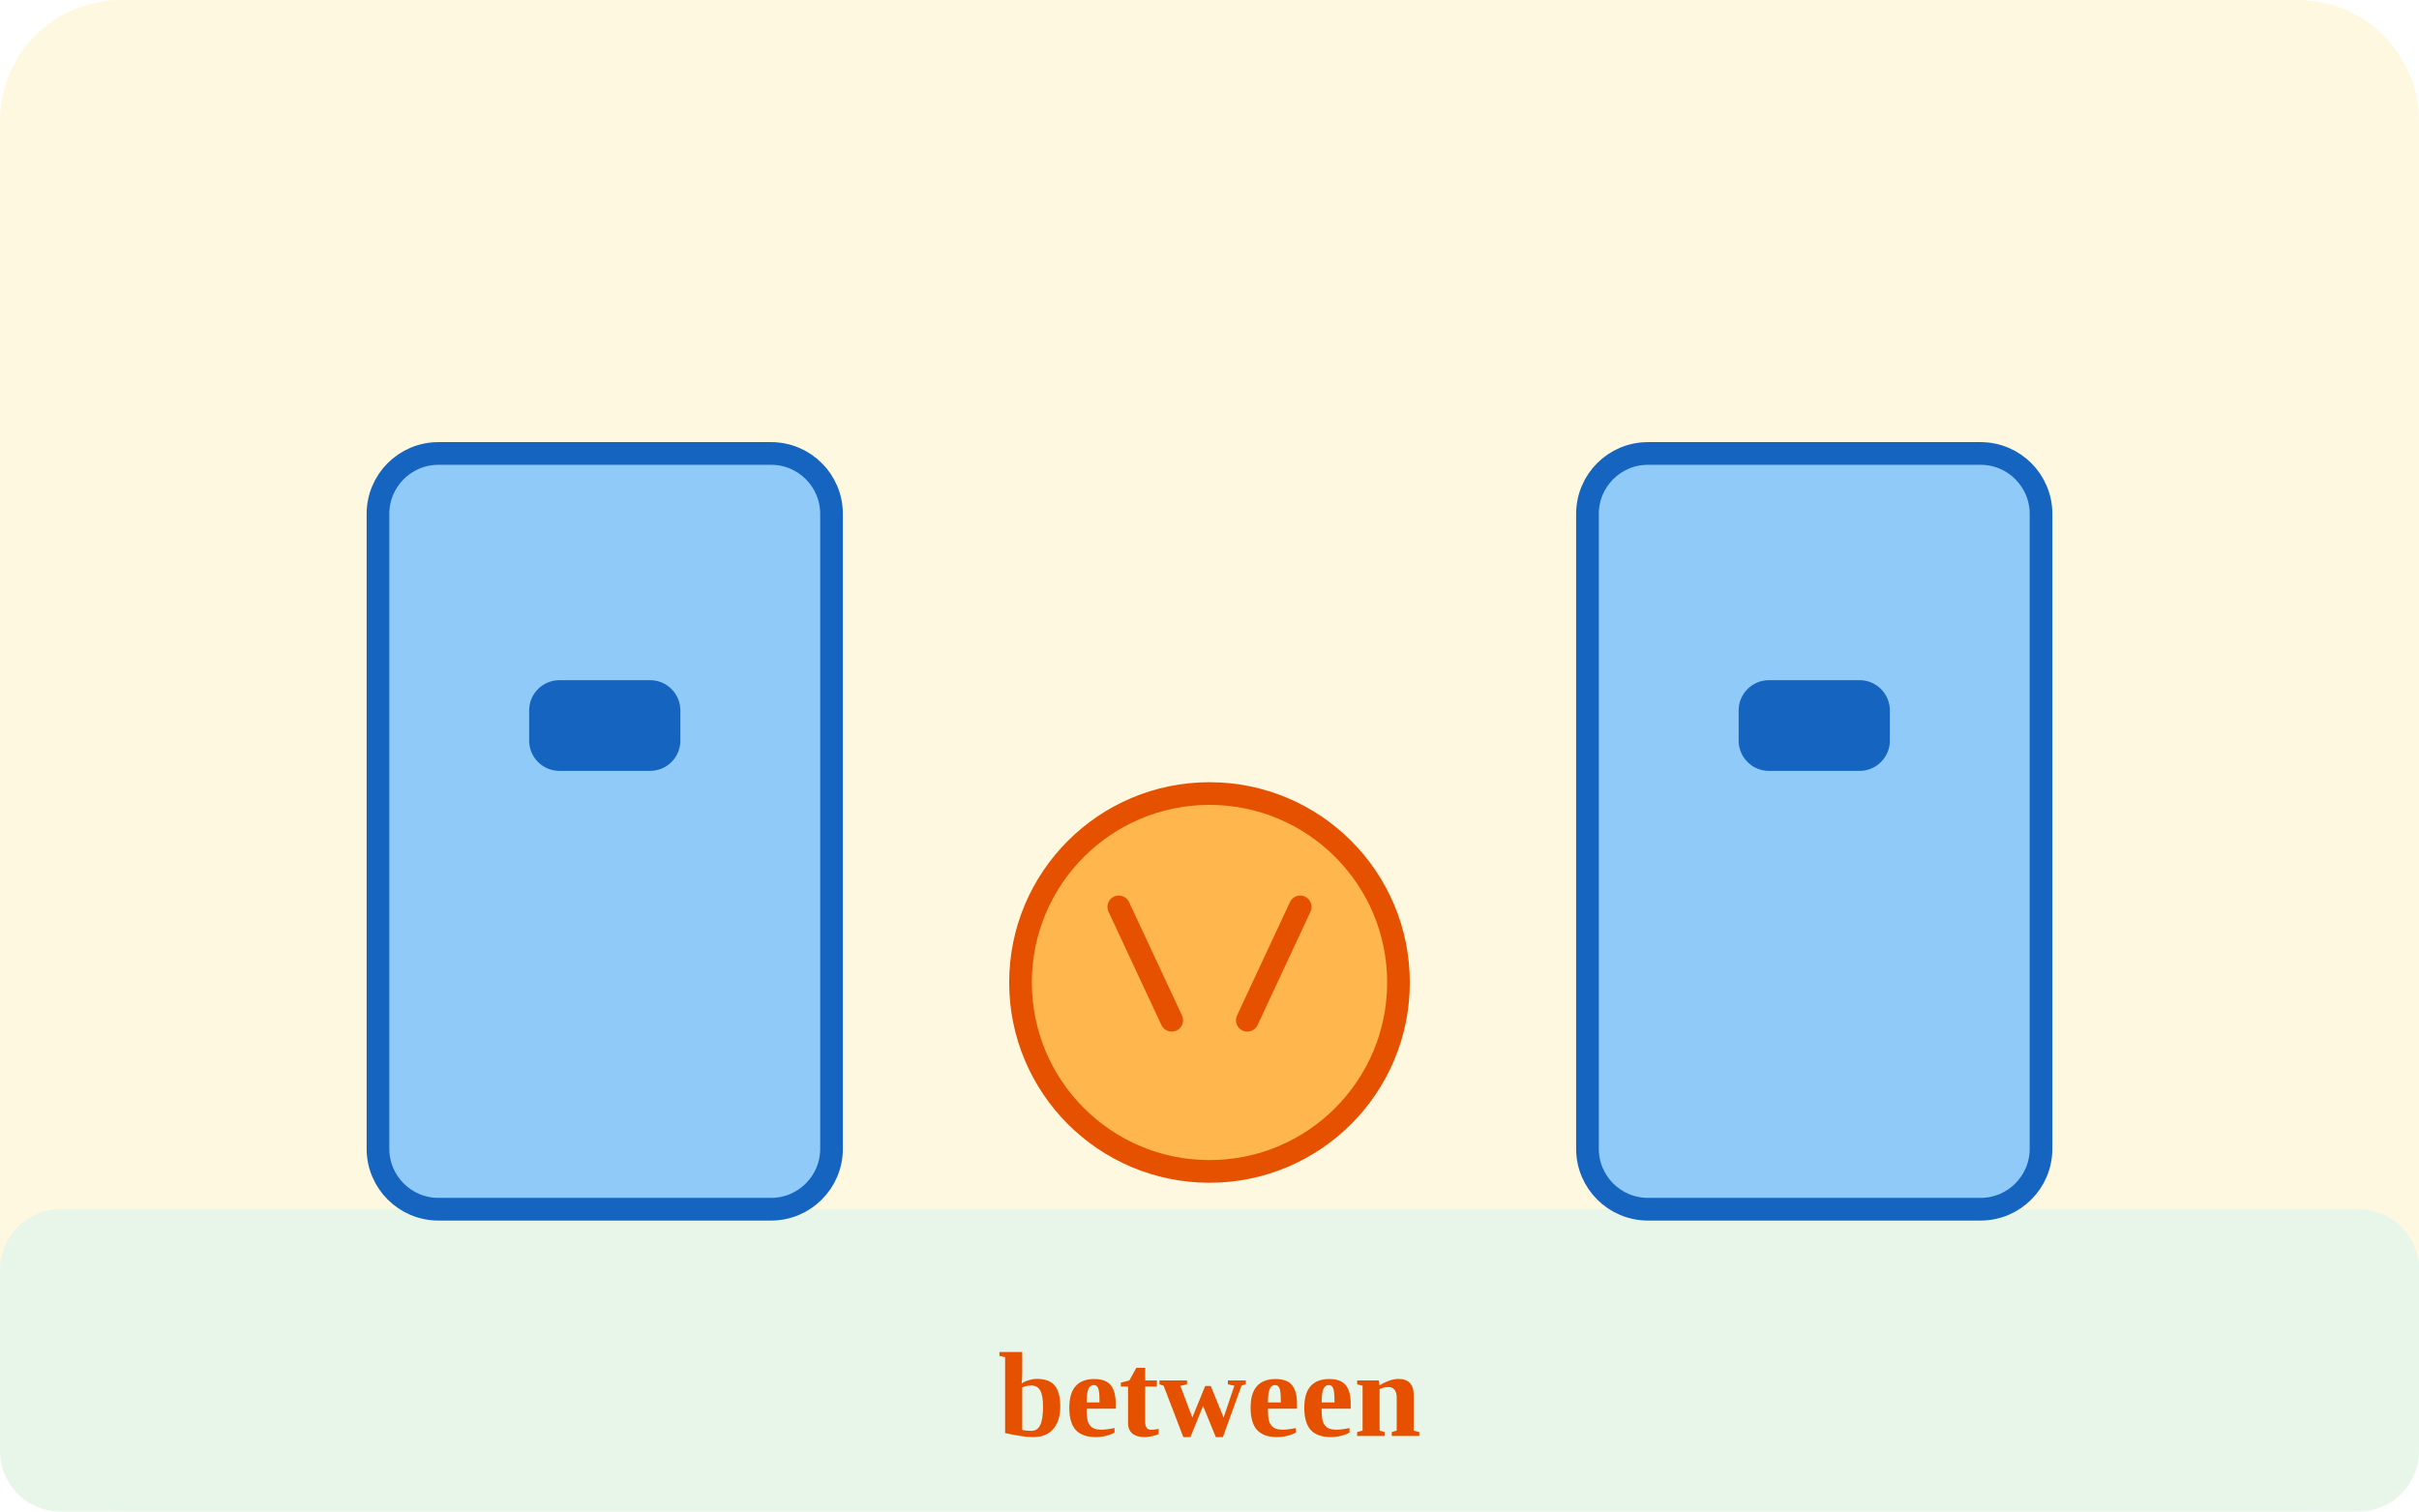
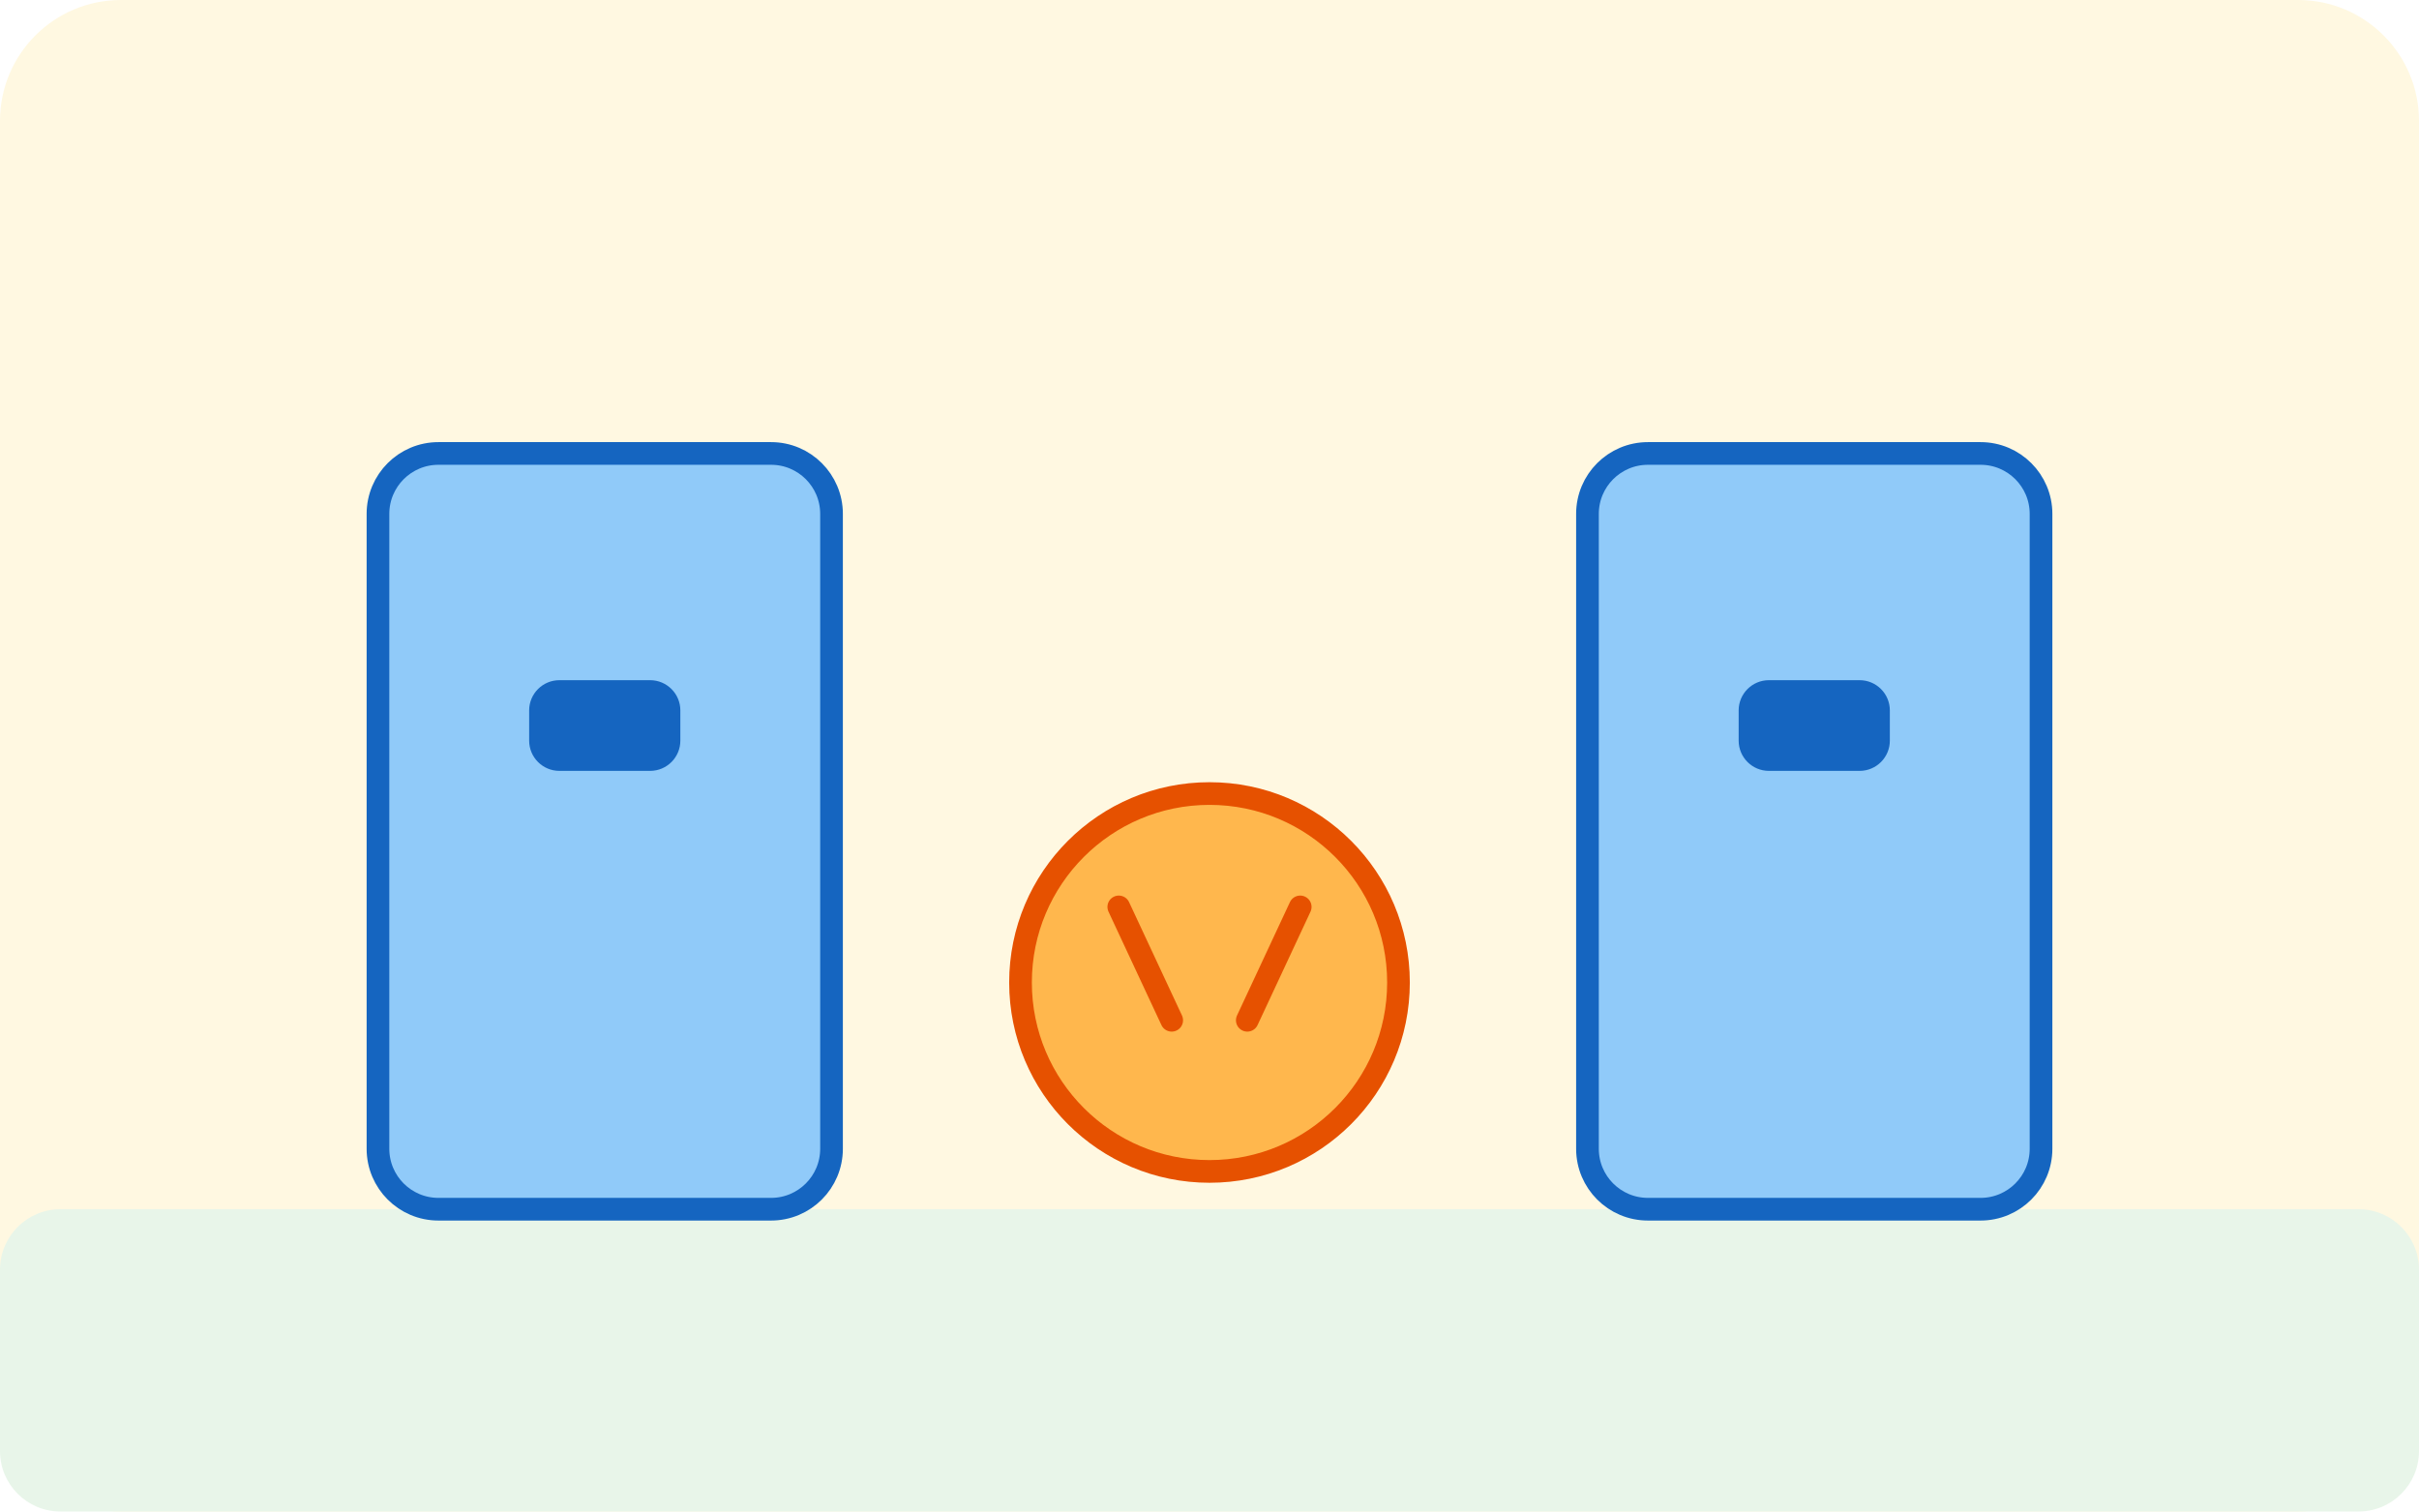
<svg xmlns="http://www.w3.org/2000/svg" viewBox="0 0 320 200" width="320" height="200">
  <rect width="320" height="200" rx="16" fill="#FFF8E1" />
  <rect x="0" y="160" width="320" height="40" rx="8" fill="#E8F5E9" />
  <rect x="50" y="60" width="60" height="100" rx="8" fill="#90CAF9" stroke="#1565C0" stroke-width="3" />
  <rect x="70" y="90" width="20" height="12" rx="4" fill="#1565C0" />
  <circle cx="160" cy="130" r="25" fill="#FFB74D" stroke="#E65100" stroke-width="3" />
  <line x1="148" y1="120" x2="155" y2="135" stroke="#E65100" stroke-width="3" stroke-linecap="round" />
  <line x1="172" y1="120" x2="165" y2="135" stroke="#E65100" stroke-width="3" stroke-linecap="round" />
  <rect x="210" y="60" width="60" height="100" rx="8" fill="#90CAF9" stroke="#1565C0" stroke-width="3" />
  <rect x="230" y="90" width="20" height="12" rx="4" fill="#1565C0" />
-   <text x="160" y="190" text-anchor="middle" font-size="16" font-weight="bold" fill="#E65100">between</text>
</svg>
